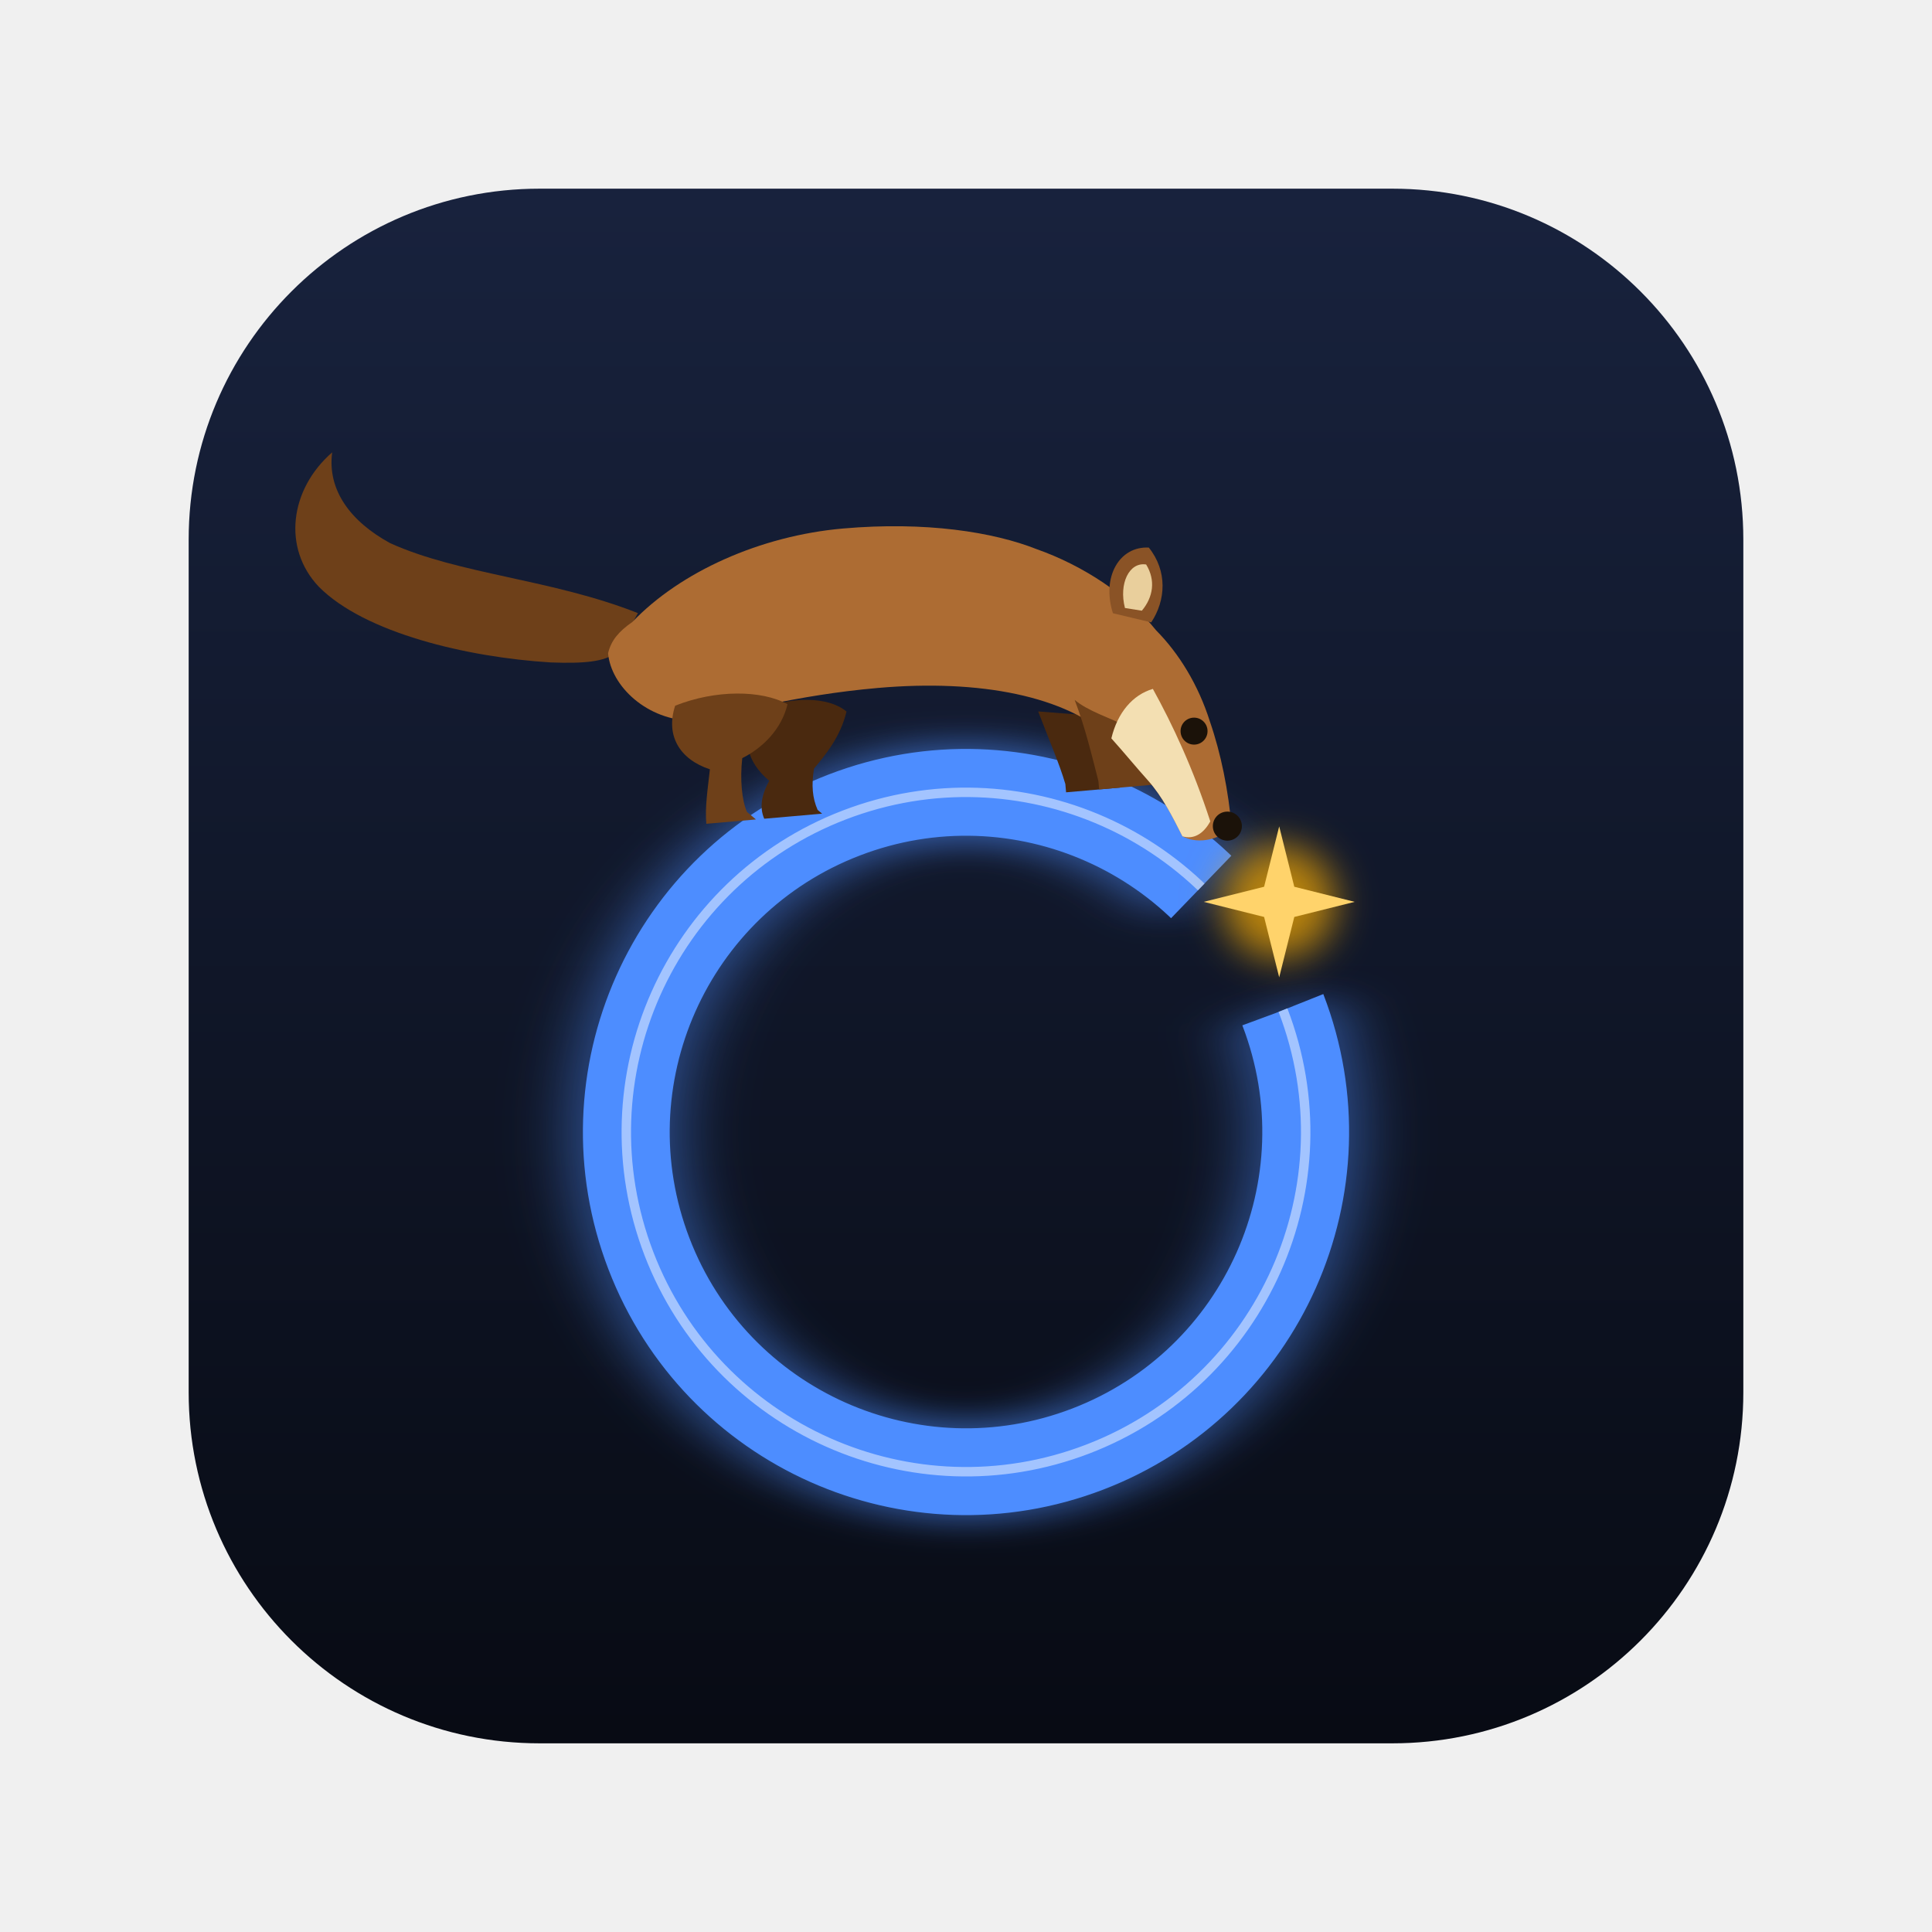
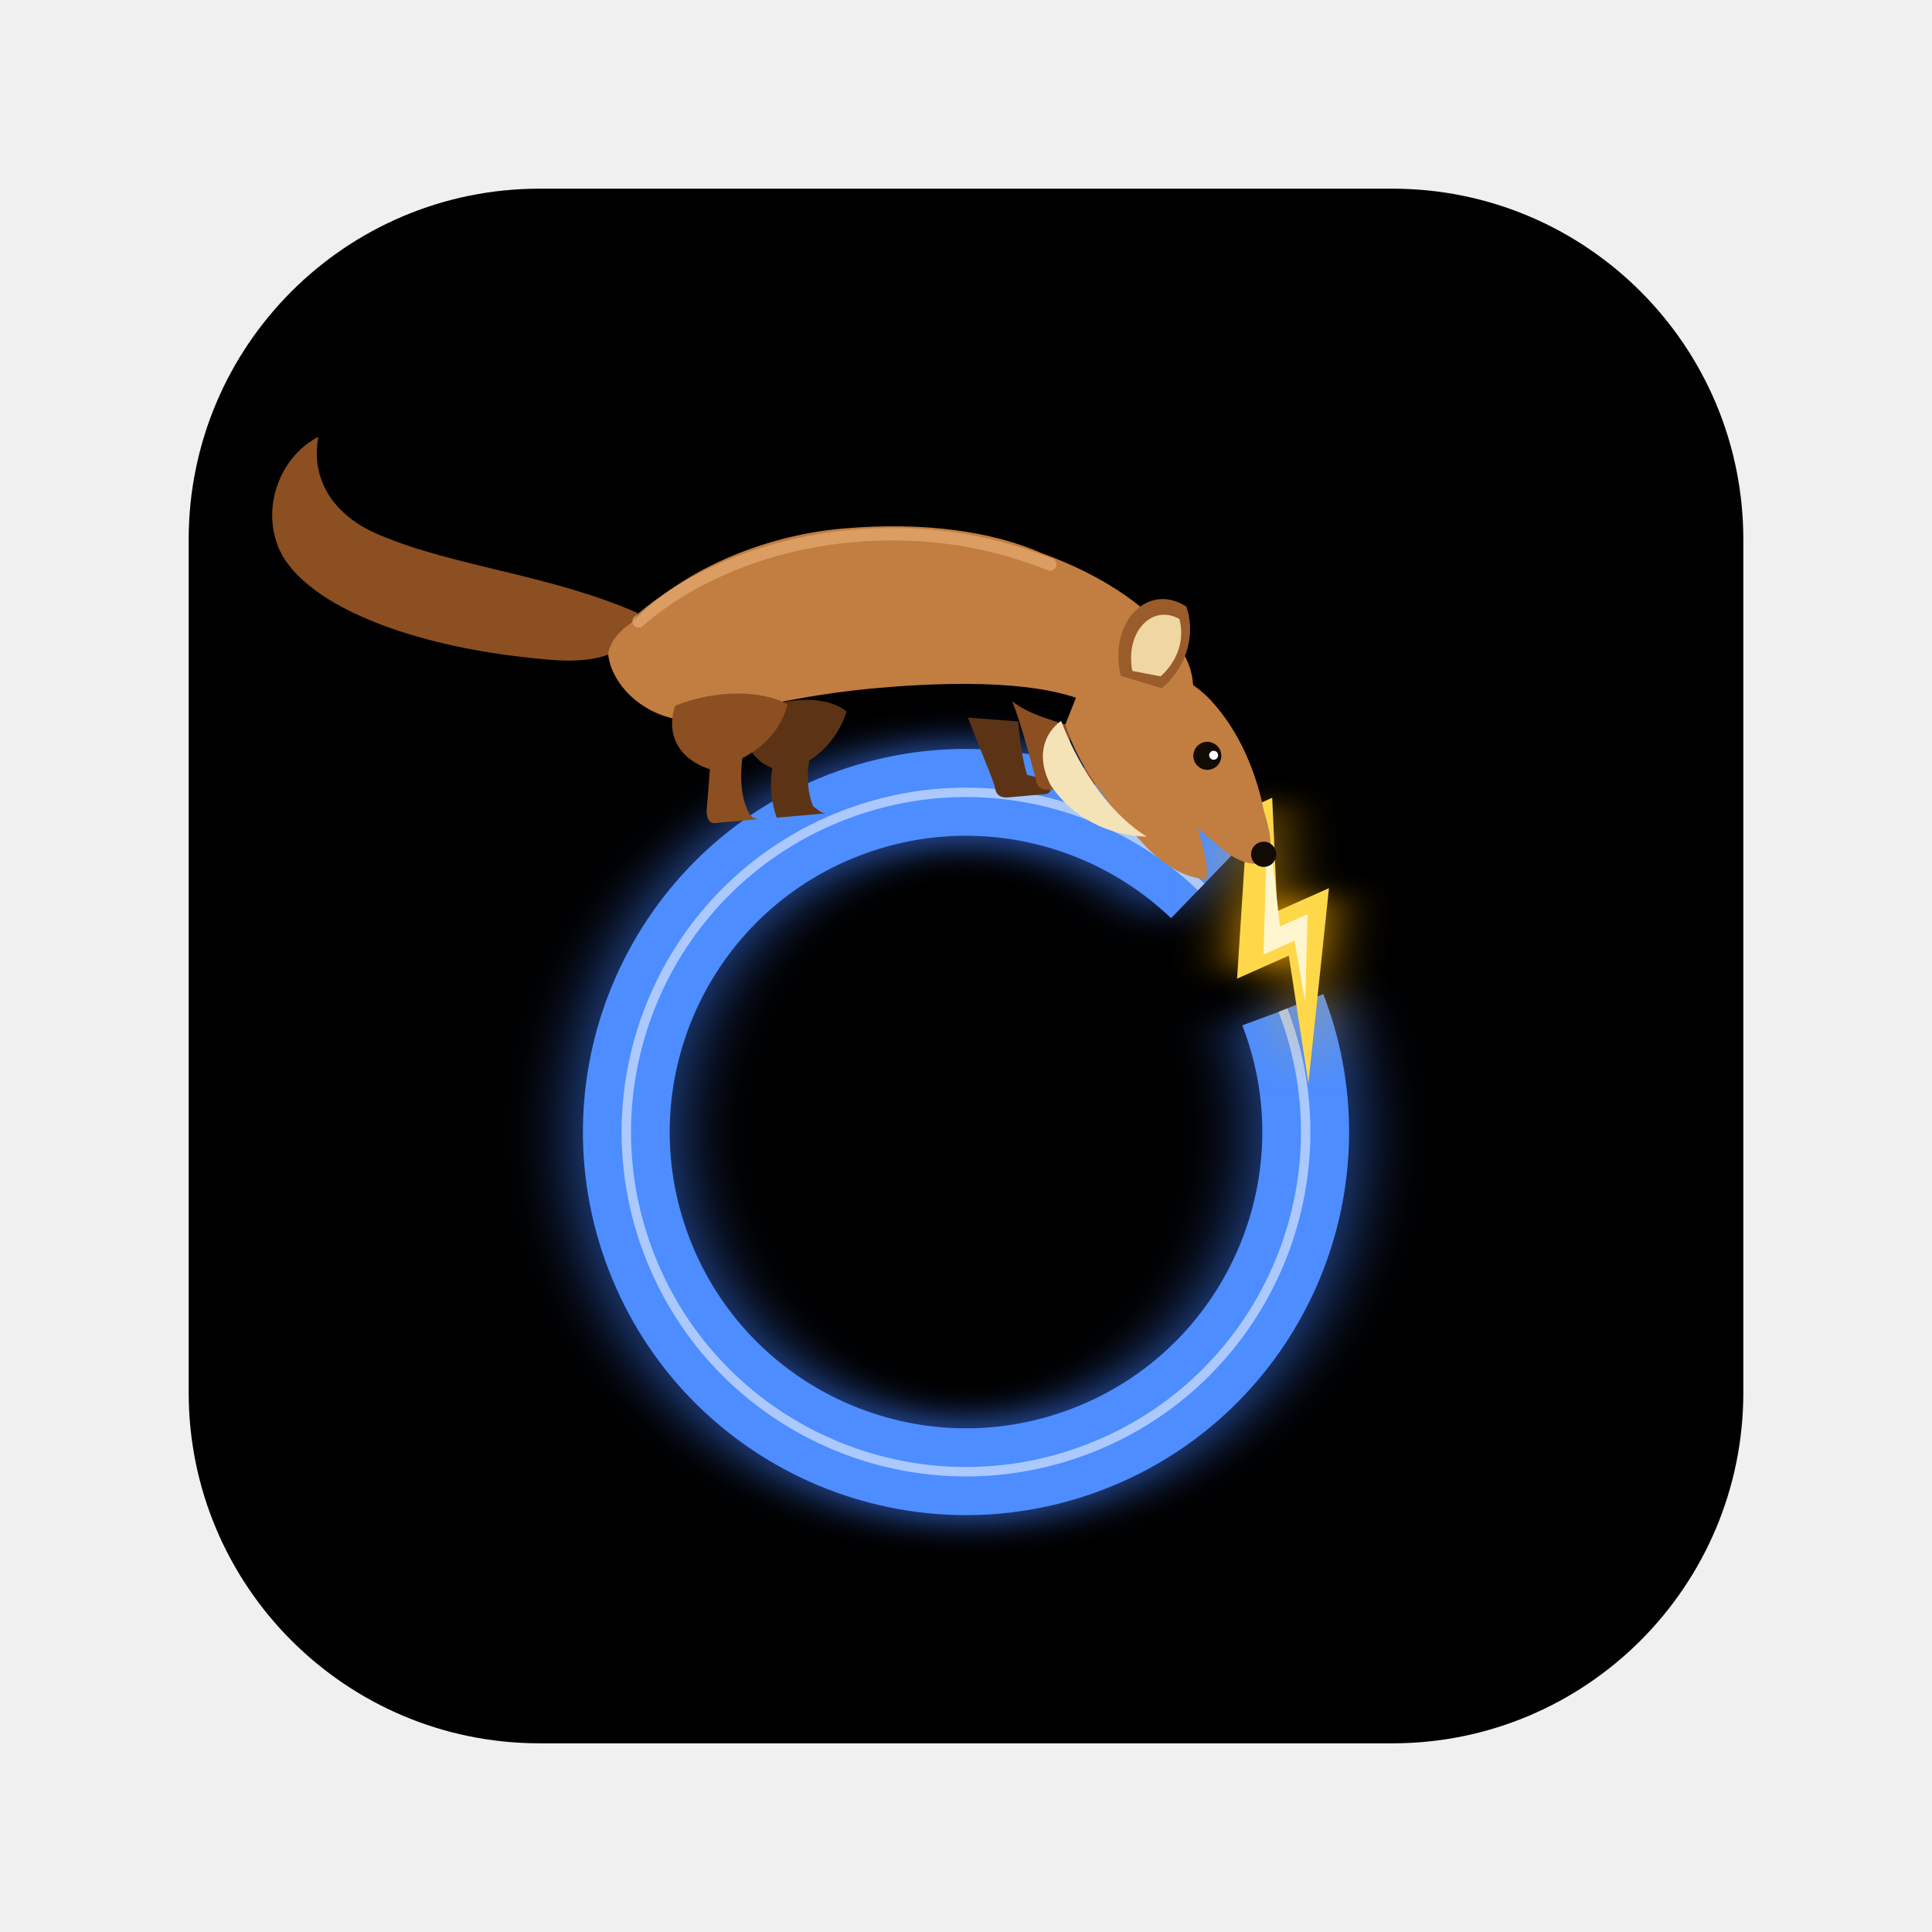
<svg xmlns="http://www.w3.org/2000/svg" viewBox="0 0 1024 1024">
  <defs>
-     <linearGradient id="bg" x1="0" y1="0" x2="0" y2="1">
-       <stop offset="0" stop-color="#18223d" />
-       <stop offset="1" stop-color="#080b14" />
-     </linearGradient>
    <filter id="glow" x="-20%" y="-20%" width="140%" height="140%">
      <feGaussianBlur stdDeviation="14" />
    </filter>
-     <filter id="spark-glow" x="-100%" y="-100%" width="300%" height="300%">
-       <feGaussianBlur stdDeviation="10" />
+     <filter id="bolt-glow" x="-100%" y="-100%" width="300%" height="300%">
+       <feGaussianBlur stdDeviation="12" />
    </filter>
  </defs>
-   <rect x="100" y="100" width="824" height="824" rx="186" fill="url(#bg)" />
+   <rect x="100" y="100" width="824" height="824" rx="186" fill="#000" />
  <g transform="translate(-28 0)">
    <g transform="rotate(-21 540 600)">
-       <circle cx="540" cy="600" r="180" fill="none" stroke="#4d8dff" stroke-width="54" stroke-dasharray="1052 79" opacity="0.55" filter="url(#glow)" />
+       <circle cx="540" cy="600" r="180" fill="none" stroke="#3d7bff" stroke-width="56" stroke-dasharray="1052 79" opacity="0.6" filter="url(#glow)" />
      <circle cx="540" cy="600" r="180" fill="none" stroke="#4d8dff" stroke-width="46" stroke-dasharray="1052 79" />
-       <circle cx="540" cy="600" r="180" fill="none" stroke="#b9d2ff" stroke-width="5" stroke-dasharray="1052 79" opacity="0.8" />
+       <circle cx="540" cy="600" r="180" fill="none" stroke="#bcd4ff" stroke-width="5" stroke-dasharray="1052 79" opacity="0.85" />
    </g>
-     <g transform="translate(706 478)">
-       <circle r="30" fill="#ffb000" opacity="0.7" filter="url(#spark-glow)" />
-       <path d="M0 -40 L8 -8 L40 0 L8 8 L0 40 L-8 8 L-40 0 L-8 -8 Z" fill="#ffd36b" />
+     <g transform="translate(706 500) rotate(-24)">
+       <path d="M14 -72 L-28 8 L2 8 L-16 74 L36 -16 L6 -16 L28 -72 Z" fill="#ffae00" opacity="0.85" filter="url(#bolt-glow)" />
+       <path d="M14 -72 L-28 8 L2 8 L-16 74 L36 -16 L6 -16 L28 -72 Z" fill="#ffd84a" />
+       <path d="M16 -52 L-10 2 L8 2 L0 34 L20 -8 L4 -8 L18 -52 Z" fill="#fff6d0" />
    </g>
    <g transform="translate(421 435) rotate(-5) scale(1.1) translate(-29 0)">
-       <path d="M176 -40 C180 -26 184 -14 186 -4 L186 0 L212 0 C212 -6 206 -8 202 -10 C200 -20 200 -30 200 -36 Z" fill="#4a290f" />
-       <path d="M40 -52 C58 -58 76 -56 84 -48 C80 -36 72 -28 66 -22 C64 -14 64 -8 66 -2 L68 0 L40 0 C38 -6 40 -12 44 -18 C34 -28 32 -40 40 -52 Z" fill="#4a290f" />
-       <path d="M-12 -104 C-52 -124 -96 -130 -128 -148 C-146 -160 -156 -176 -152 -194 C-174 -178 -180 -150 -164 -130 C-144 -106 -96 -90 -56 -84 C-40 -82 -30 -82 -24 -86 Z" fill="#6e4019" />
-       <path d="M-15 -100                C10 -122 50 -136 90 -136                C130 -136 162 -128 182 -118                C204 -108 224 -92 236 -74                C246 -62 254 -46 258 -28                C262 -12 264 6 264 24                C256 30 246 30 240 26                C236 16 232 6 226 -2                C220 -10 216 -16 210 -24                C190 -46 150 -58 100 -58                C60 -58 30 -52 10 -50                C-12 -52 -28 -70 -28 -86                C-26 -92 -22 -96 -15 -100 Z" fill="#ad6c33" />
-       <path d="M194 -44 C198 -30 200 -16 202 -4 L202 0 L232 0 C232 -6 226 -8 222 -10 C220 -18 220 -24 220 -28 C210 -34 200 -38 194 -44 Z" fill="#6e4019" />
-       <path d="M2 -58 C22 -64 44 -62 56 -54 C52 -42 42 -34 32 -30 C30 -20 30 -10 32 -4 L36 0 L12 0 C12 -8 14 -16 16 -26 C2 -32 -4 -44 2 -58 Z" fill="#6e4019" />
-       <path d="M240 26 C236 16 232 6 226 -2 C220 -10 216 -16 210 -24 C214 -36 222 -44 232 -46 C240 -28 248 -6 254 20 C250 26 245 28 240 26 Z" fill="#f3dfb2" />
-       <path d="M216 -84 C212 -102 222 -116 236 -114 C244 -102 242 -88 234 -78 Z" fill="#8a5326" />
-       <path d="M222 -86 C220 -98 226 -108 234 -106 C238 -98 236 -90 230 -84 Z" fill="#e9cf9c" />
-       <circle cx="250" cy="-24" r="6.5" fill="#1b1209" />
-       <circle cx="262" cy="23" r="7" fill="#1b1209" />
+       <path d="M176 -40 C180 -26 184 -14 186 -6 C186 -2 188 0 192 0 L210 0 C214 0 214 -6 208 -8 L202 -10 C200 -20 200 -30 200 -36 Z" fill="#5c3415" transform="translate(-34 0)" />
+       <path d="M40 -52 C58 -58 76 -56 84 -48 C80 -38 72 -30 64 -26 C62 -18 62 -10 64 -4 C66 -2 68 0 70 0 L46 0 C44 -8 44 -16 46 -24 C34 -30 32 -42 40 -52 Z" fill="#5c3415" />
+       <path d="M-12 -104 C-52 -126 -98 -134 -132 -152 C-152 -162 -164 -180 -158 -202 C-178 -194 -190 -168 -180 -146 C-166 -118 -116 -96 -60 -86 C-40 -82 -28 -84 -22 -88 Z" fill="#8c4f21" />
+       <path d="M-15 -100                C10 -122 50 -136 90 -136                C130 -136 162 -128 184 -116                C214 -102 236 -84 248 -62                C254 -50 252 -36 244 -26                L214 -26                C208 -32 206 -36 204 -40                C186 -52 150 -58 100 -58                C60 -58 30 -52 10 -50                C-12 -52 -28 -70 -28 -86                C-26 -92 -22 -96 -15 -100 Z" fill="#c27d40" />
+       <path d="M-12 -100 C18 -122 58 -132 94 -132 C134 -132 164 -122 188 -110" fill="none" stroke="#e3a86c" stroke-width="6" stroke-linecap="round" opacity="0.75" />
+       <path d="M194 -44 C198 -30 200 -16 202 -6 C202 -2 204 0 208 0 L228 0 C233 0 233 -6 228 -8 L222 -10 C220 -18 220 -24 220 -30 C210 -34 200 -38 194 -44 Z" fill="#8c4f21" transform="translate(-30 -2)" />
+       <path d="M2 -58 C22 -64 44 -62 56 -54 C52 -42 42 -34 32 -30 C30 -20 30 -12 32 -6 C33 -2 35 0 38 0 L16 0 C13 0 12 -4 13 -8 C14 -14 15 -20 16 -26 C2 -32 -4 -44 2 -58 Z" fill="#8c4f21" />
+       <g transform="translate(226.7 -13.5) rotate(45) scale(1.35)">
+         <path d="M-34 -2                  C-30 -22 -14 -32 4 -30                  C20 -28 34 -20 44 -12                  C50 -8 56 -4 56 2                  C54 6 48 8 42 8                  L30 8                  C36 12 42 16 44 20                  C36 26 24 26 14 24                  C0 22 -18 18 -30 10 Z" fill="#c27d40" />
+         <path d="M18 22 C4 24 -14 20 -32 10 C-34 18 -30 26 -20 30 C-6 34 8 30 18 22 Z" fill="#f5e3b8" />
+         <path d="M-26 -16 C-42 -28 -40 -48 -24 -50 C-14 -44 -10 -32 -12 -22 Z" fill="#9a5c2a" />
+         <path d="M-24 -20 C-35 -29 -34 -43 -23 -45 C-16 -40 -14 -32 -15 -25 Z" fill="#f0d6a2" />
+         <circle cx="16" cy="-14" r="5" fill="#120a04" />
+         <circle cx="17.6" cy="-15.6" r="1.6" fill="#fff" />
+         <circle cx="54" cy="0" r="4.5" fill="#120a04" />
+       </g>
    </g>
  </g>
</svg>
